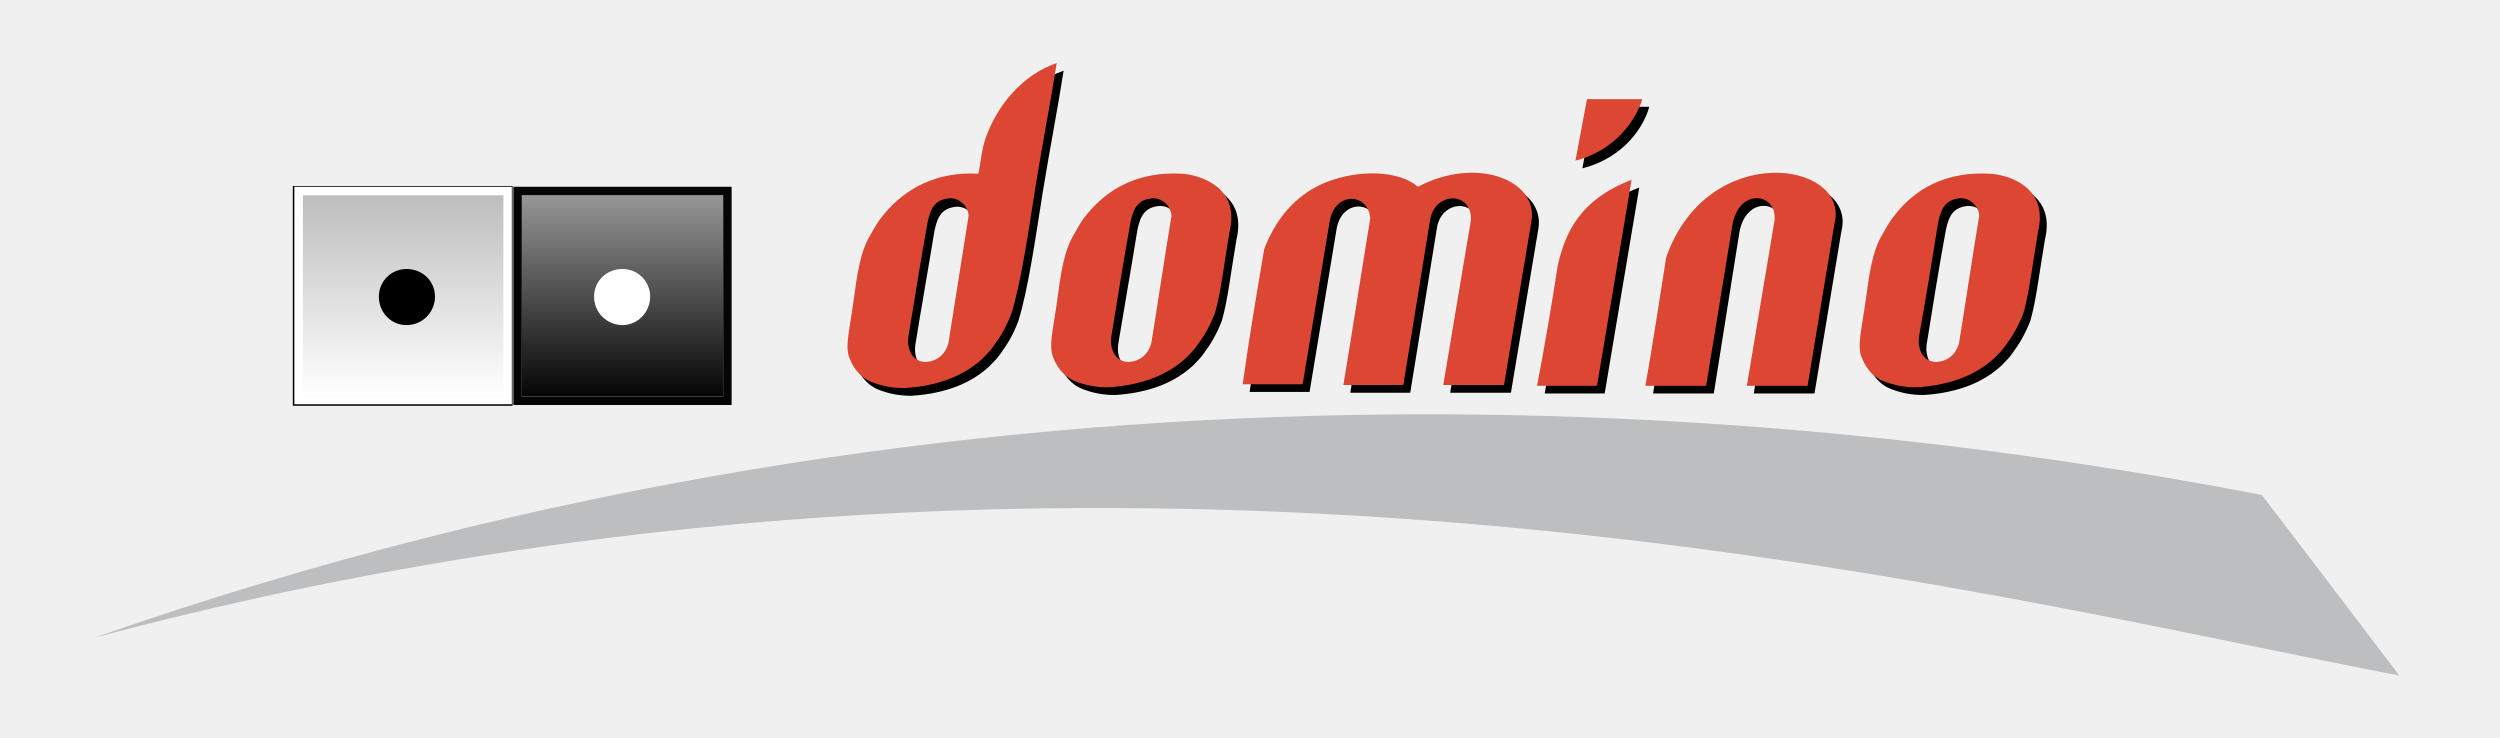
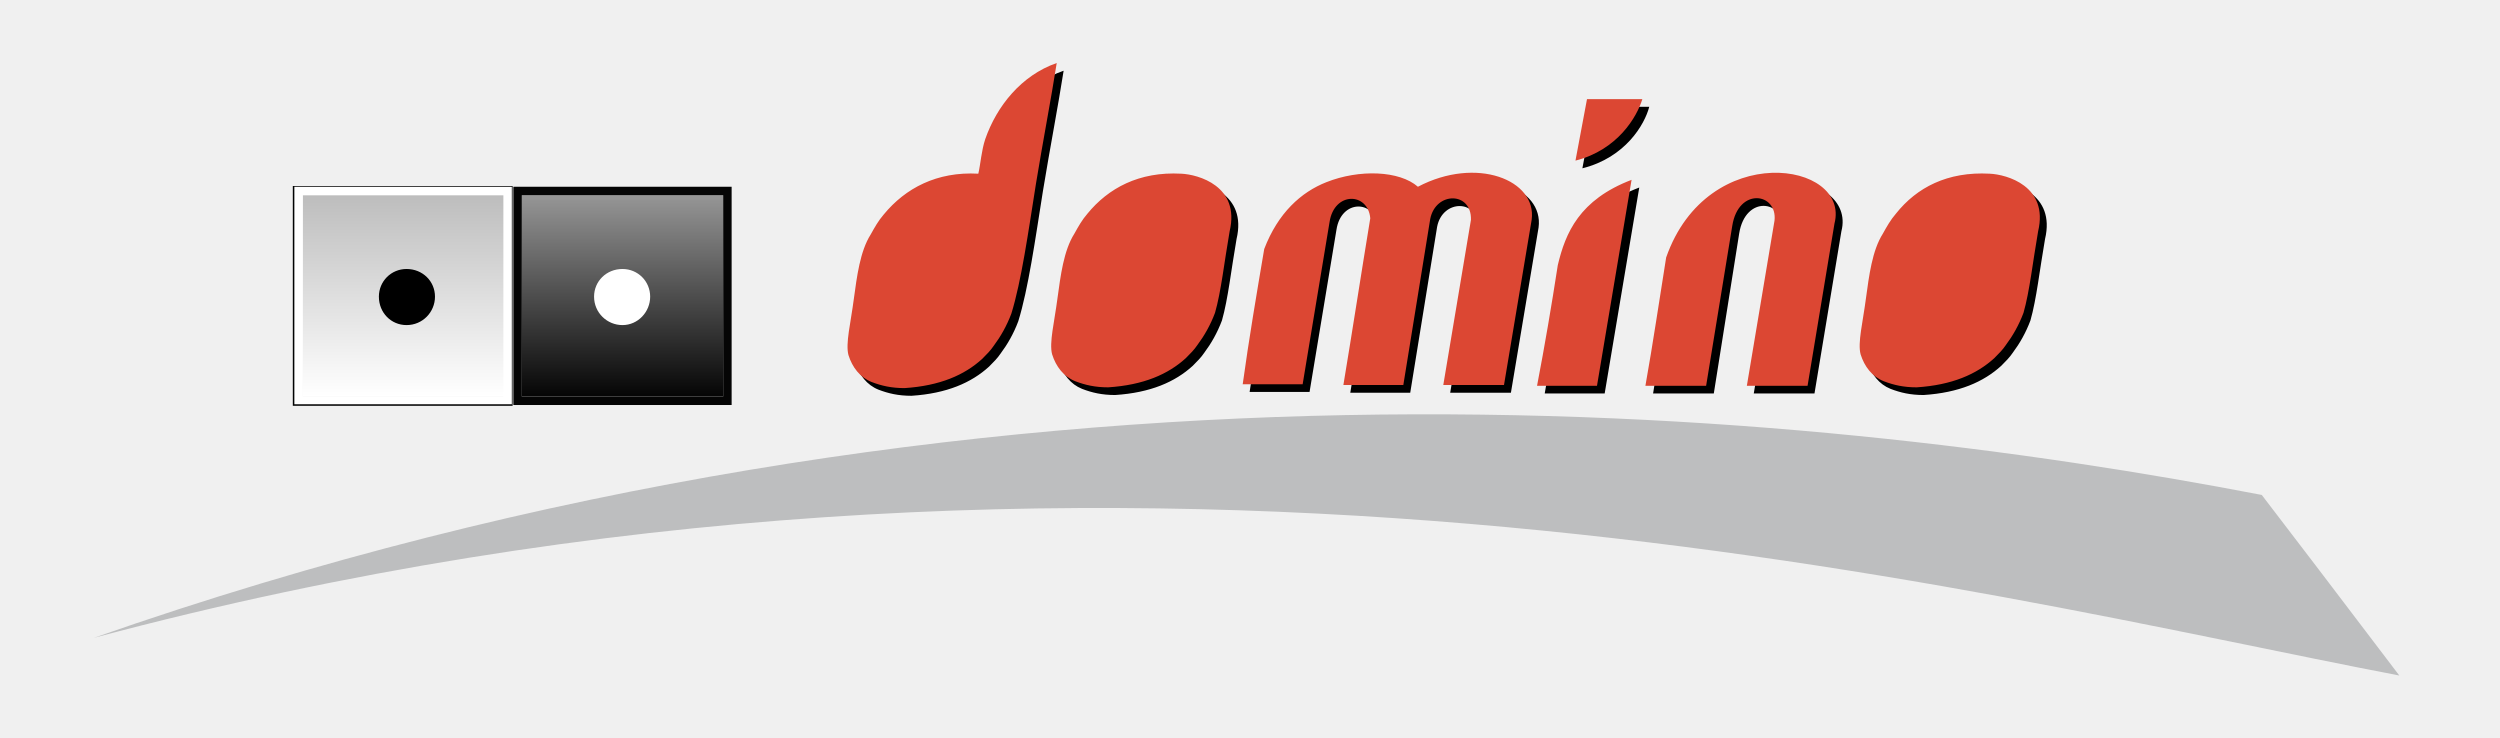
- <svg xmlns="http://www.w3.org/2000/svg" viewBox="0 0 325.3 96" enable-background="new 0 0 325.3 96">
-   <path fill-rule="evenodd" clip-rule="evenodd" fill="#BDBEBF" d="M294.3 64.4c6.8 8.9 6.9 9 17.9 23.5-55.6-10.6-167.1-40.4-300-4.9 117.4-41.1 222.8-30 282.1-18.6z" />
-   <path fill-rule="evenodd" clip-rule="evenodd" d="M128.2 23.6c.3-1.3.4-3 .9-4.5 1.5-4.3 4.7-8.3 9.3-9.9-.7 4.5-1.8 10.2-2.7 15.7-1 6.3-1.9 12.7-3.2 16.9-.6 1.6-1.4 3-2.3 4.2-.4.6-.9 1.1-1.5 1.7-2.3 2.1-5.5 3.5-10.1 3.8-1.7 0-3-.3-4.3-.8-1.5-.6-2.5-1.9-3-3.5-.4-1.5.3-4.2.7-7.3.4-2.9.8-6.2 2.2-8.4.5-.9 1-1.8 1.7-2.6 2.9-3.4 6.9-5.5 12.3-5.3zm-6.6 6.4c.4-1.9 1-2.9 2.8-3.1 1.8-.1 2.7 1.7 2.5 2.5l-2.6 16.4c-.5 1.6-1.6 2.3-2.9 2.4-2 0-2.5-2-2.3-3.3.8-5 1.7-10 2.5-14.9zM154.6 23.6c2.2.1 7.7 1.6 6.3 7.5-.7 4-1.1 7.8-1.9 10.6-.6 1.6-1.4 3-2.3 4.2-.4.6-.9 1.1-1.5 1.7-2.3 2.1-5.5 3.5-10.1 3.8-1.7 0-3-.3-4.3-.8-1.5-.6-2.5-1.9-3-3.5-.4-1.5.3-4.2.7-7.3.4-2.9.8-6.2 2.2-8.4.5-.9 1-1.8 1.7-2.6 2.8-3.3 6.8-5.5 12.2-5.2zm-6.6 6.3c.4-1.9 1-2.9 2.8-3.1 1.8-.1 2.7 1.7 2.5 2.5l-2.6 16.4c-.5 1.6-1.6 2.3-2.9 2.4-2 0-2.5-2-2.3-3.3.8-4.9 1.7-9.9 2.5-14.9zM259.8 23.6c2.2.1 7.7 1.6 6.3 7.5-.7 4-1.1 7.8-1.9 10.6-.6 1.6-1.4 3-2.3 4.2-.4.6-.9 1.1-1.5 1.7-2.3 2.1-5.5 3.5-10.1 3.8-1.7 0-3-.3-4.3-.8-1.5-.6-2.5-1.9-3-3.5-.4-1.5.3-4.2.7-7.3.4-2.9.8-6.2 2.2-8.4.5-.9 1-1.8 1.7-2.6 2.7-3.4 6.7-5.5 12.2-5.2zm-6.6 6.3c.4-1.9 1-2.9 2.8-3.1 1.8-.1 2.7 1.7 2.5 2.5-.9 5.4-1.7 10.9-2.6 16.4-.5 1.6-1.6 2.3-2.9 2.4-2 0-2.5-2-2.3-3.3.8-5 1.6-10 2.5-14.9zM165.4 33.4c1.8-4.7 4.8-7.4 8.1-8.7 4.3-1.7 9.5-1.5 11.9.6 7.6-4 15.5-.9 14.8 4.3l-3.6 21.5h-7.9c1.2-7.2 2.4-14.4 3.6-21.5.1-3.7-4.6-3.7-5.3-.1l-3.5 21.6h-7.8c1.2-7.2 2.3-14.4 3.5-21.7-.3-3.4-4.7-3.5-5.3.5l-3.5 21.1h-7.8c.9-5.8 1.8-11.7 2.8-17.6zM203.7 35.5c1-4.2 2.8-8.5 9.6-11.1l-4.5 26.8h-7.8l2.7-15.7zM205.9 21.9l1.5-8h7.2c-.6 2.3-3.1 6.6-8.7 8zM217.7 34.5c5.4-15.4 24-12.5 21.9-4.4l-3.5 21.1h-7.9l3.6-21.5c.4-3.6-4.7-4.4-5.5.7l-3.3 20.8h-7.9c.9-5.6 1.8-11.1 2.6-16.7z" />
-   <path fill-rule="evenodd" clip-rule="evenodd" fill="#DC4733" d="M127.3 22.6c.3-1.3.4-3 .9-4.5 1.5-4.3 4.7-8.3 9.3-9.9-.7 4.5-1.8 10.2-2.7 15.7-1 6.3-1.9 12.7-3.2 16.9-.6 1.6-1.4 3-2.3 4.2-.4.6-.9 1.1-1.5 1.7-2.3 2.1-5.5 3.5-10.1 3.8-1.7 0-3-.3-4.3-.8-1.5-.6-2.5-1.9-3-3.5-.4-1.5.3-4.2.7-7.3.4-2.9.8-6.2 2.2-8.4.5-.9 1-1.8 1.7-2.6 2.8-3.4 6.9-5.6 12.3-5.3zm-6.6 6.3c.4-1.9 1-2.9 2.8-3.1 1.8-.1 2.7 1.7 2.5 2.5l-2.6 16.4c-.5 1.6-1.6 2.3-2.9 2.4-2 0-2.5-2-2.3-3.3.8-4.9 1.6-9.9 2.5-14.9zM153.7 22.6c2.2.1 7.7 1.6 6.3 7.5-.7 4-1.1 7.8-1.9 10.6-.6 1.6-1.4 3-2.3 4.2-.4.6-.9 1.1-1.5 1.7-2.3 2.1-5.5 3.5-10.1 3.8-1.7 0-3-.3-4.3-.8-1.5-.6-2.5-1.9-3-3.5-.4-1.5.3-4.2.7-7.3.4-2.9.8-6.2 2.2-8.4.5-.9 1-1.8 1.7-2.6 2.7-3.3 6.7-5.5 12.2-5.2zm-6.6 6.3c.4-1.9 1-2.9 2.8-3.1 1.8-.1 2.7 1.7 2.5 2.5-.9 5.4-1.7 10.9-2.6 16.4-.5 1.6-1.6 2.3-2.9 2.4-2 0-2.5-2-2.3-3.3.8-4.9 1.6-9.9 2.5-14.9zM258.9 22.6c2.2.1 7.7 1.6 6.3 7.5-.7 4-1.1 7.8-1.9 10.6-.6 1.6-1.4 3-2.3 4.2-.4.6-.9 1.1-1.5 1.7-2.3 2.1-5.5 3.5-10.1 3.8-1.7 0-3-.3-4.3-.8-1.5-.6-2.5-1.9-3-3.5-.4-1.5.3-4.2.7-7.3.4-2.9.8-6.2 2.2-8.4.5-.9 1-1.8 1.7-2.6 2.7-3.4 6.7-5.5 12.2-5.2zm-6.7 6.3c.4-1.9 1-2.9 2.8-3.1 1.8-.1 2.7 1.7 2.5 2.5-.9 5.4-1.7 10.9-2.6 16.4-.5 1.6-1.6 2.3-2.9 2.4-2 0-2.5-2-2.3-3.3.9-5 1.7-10 2.5-14.9zM164.5 32.4c1.8-4.7 4.8-7.4 8.1-8.7 4.3-1.7 9.5-1.5 11.9.6 7.6-4 15.5-.9 14.8 4.3l-3.6 21.5h-7.9c1.2-7.2 2.4-14.4 3.6-21.5.1-3.7-4.6-3.7-5.3-.1l-3.5 21.6h-7.8c1.2-7.2 2.3-14.4 3.5-21.7-.3-3.4-4.7-3.5-5.3.5l-3.5 21.1h-7.8c.8-5.8 1.8-11.7 2.8-17.6zM202.7 34.5c1-4.2 2.8-8.5 9.6-11.1l-4.5 26.8h-7.8c1-5.2 1.9-10.5 2.7-15.7zM205 20.9l1.5-8h7.2c-.7 2.3-3.2 6.6-8.7 8zM216.8 33.5c5.4-15.4 24-12.5 21.9-4.4l-3.5 21.1h-7.9l3.6-21.5c.4-3.6-4.7-4.4-5.5.7l-3.4 20.8h-7.9c1-5.6 1.8-11.1 2.7-16.7z" />
-   <linearGradient id="a" gradientUnits="userSpaceOnUse" x1="80.972" y1="25.398" x2="80.972" y2="51.57">
-     <stop offset="0" stop-color="#969696" />
-     <stop offset="1" stop-color="#050505" />
+ <svg xmlns="http://www.w3.org/2000/svg" version="1.1" id="Calque_1" x="0px" y="0px" viewBox="-86 203 325.3 96" style="enable-background:new -86 203 325.3 96;" xml:space="preserve">
+   <style type="text/css">
+ 	.st0{fill:#BDBEBF;}
+ 	.st1{fill:#DC4733;}
+ 	.st2{fill:url(#SVGID_1_);}
+ 	.st3{fill:#050505;}
+ 	.st4{fill:url(#SVGID_2_);}
+ 	.st5{fill:#FFFFFF;}
+ 	.st6{fill:#010202;}
+ </style>
+   <path class="st0" d="M208.3,267.4c6.8,8.9,6.9,9,17.9,23.5c-55.6-10.6-167.1-40.4-300-4.9C43.6,244.9,149,256,208.3,267.4z" />
+   <path d="M42.2,226.6c0.3-1.3,0.4-3,0.9-4.5c1.5-4.3,4.7-8.3,9.3-9.9c-0.7,4.5-1.8,10.2-2.7,15.7c-1,6.3-1.9,12.7-3.2,16.9  c-0.6,1.6-1.4,3-2.3,4.2c-0.4,0.6-0.9,1.1-1.5,1.7c-2.3,2.1-5.5,3.5-10.1,3.8c-1.7,0-3-0.3-4.3-0.8c-1.5-0.6-2.5-1.9-3-3.5  c-0.4-1.5,0.3-4.2,0.7-7.3c0.4-2.9,0.8-6.2,2.2-8.4c0.5-0.9,1-1.8,1.7-2.6C32.8,228.5,36.8,226.4,42.2,226.6L42.2,226.6z M35.6,233  c0.4-1.9,1-2.9,2.8-3.1c1.8-0.1,2.7,1.7,2.5,2.5l-2.6,16.4c-0.5,1.6-1.6,2.3-2.9,2.4c-2,0-2.5-2-2.3-3.3  C33.9,242.9,34.8,237.9,35.6,233z M68.6,226.6c2.2,0.1,7.7,1.6,6.3,7.5c-0.7,4-1.1,7.8-1.9,10.6c-0.6,1.6-1.4,3-2.3,4.2  c-0.4,0.6-0.9,1.1-1.5,1.7c-2.3,2.1-5.5,3.5-10.1,3.8c-1.7,0-3-0.3-4.3-0.8c-1.5-0.6-2.5-1.9-3-3.5c-0.4-1.5,0.3-4.2,0.7-7.3  c0.4-2.9,0.8-6.2,2.2-8.4c0.5-0.9,1-1.8,1.7-2.6C59.2,228.5,63.2,226.3,68.6,226.6L68.6,226.6z M62,232.9c0.4-1.9,1-2.9,2.8-3.1  c1.8-0.1,2.7,1.7,2.5,2.5l-2.6,16.4c-0.5,1.6-1.6,2.3-2.9,2.4c-2,0-2.5-2-2.3-3.3C60.3,242.9,61.2,237.9,62,232.9z M173.8,226.6  c2.2,0.1,7.7,1.6,6.3,7.5c-0.7,4-1.1,7.8-1.9,10.6c-0.6,1.6-1.4,3-2.3,4.2c-0.4,0.6-0.9,1.1-1.5,1.7c-2.3,2.1-5.5,3.5-10.1,3.8  c-1.7,0-3-0.3-4.3-0.8c-1.5-0.6-2.5-1.9-3-3.5c-0.4-1.5,0.3-4.2,0.7-7.3c0.4-2.9,0.8-6.2,2.2-8.4c0.5-0.9,1-1.8,1.7-2.6  C164.3,228.4,168.3,226.3,173.8,226.6z M167.2,232.9c0.4-1.9,1-2.9,2.8-3.1c1.8-0.1,2.7,1.7,2.5,2.5c-0.9,5.4-1.7,10.9-2.6,16.4  c-0.5,1.6-1.6,2.3-2.9,2.4c-2,0-2.5-2-2.3-3.3C165.5,242.8,166.3,237.8,167.2,232.9L167.2,232.9z M79.4,236.4  c1.8-4.7,4.8-7.4,8.1-8.7c4.3-1.7,9.5-1.5,11.9,0.6c7.6-4,15.5-0.9,14.8,4.3l-3.6,21.5h-7.9c1.2-7.2,2.4-14.4,3.6-21.5  c0.1-3.7-4.6-3.7-5.3-0.1l-3.5,21.6h-7.8c1.2-7.2,2.3-14.4,3.5-21.7c-0.3-3.4-4.7-3.5-5.3,0.5L84.4,254h-7.8  C77.5,248.2,78.4,242.3,79.4,236.4z M117.7,238.5c1-4.2,2.8-8.5,9.6-11.1l-4.5,26.8H115C115,254.2,117.7,238.5,117.7,238.5z   M119.9,224.9l1.5-8h7.2C128,219.2,125.5,223.5,119.9,224.9z M131.7,237.5c5.4-15.4,24-12.5,21.9-4.4l-3.5,21.1h-7.9l3.6-21.5  c0.4-3.6-4.7-4.4-5.5,0.7l-3.3,20.8h-7.9C130,248.6,130.9,243.1,131.7,237.5L131.7,237.5z" />
+   <path class="st1" d="M41.3,225.6c0.3-1.3,0.4-3,0.9-4.5c1.5-4.3,4.7-8.3,9.3-9.9c-0.7,4.5-1.8,10.2-2.7,15.7  c-1,6.3-1.9,12.7-3.2,16.9c-0.6,1.6-1.4,3-2.3,4.2c-0.4,0.6-0.9,1.1-1.5,1.7c-2.3,2.1-5.5,3.5-10.1,3.8c-1.7,0-3-0.3-4.3-0.8  c-1.5-0.6-2.5-1.9-3-3.5c-0.4-1.5,0.3-4.2,0.7-7.3c0.4-2.9,0.8-6.2,2.2-8.4c0.5-0.9,1-1.8,1.7-2.6C31.8,227.5,35.9,225.3,41.3,225.6  z M34.7,231.9c0.4-1.9,1-2.9,2.8-3.1c1.8-0.1,2.7,1.7,2.5,2.5l-2.6,16.4c-0.5,1.6-1.6,2.3-2.9,2.4c-2,0-2.5-2-2.3-3.3  C33,241.9,33.8,236.9,34.7,231.9z M67.7,225.6c2.2,0.1,7.7,1.6,6.3,7.5c-0.7,4-1.1,7.8-1.9,10.6c-0.6,1.6-1.4,3-2.3,4.2  c-0.4,0.6-0.9,1.1-1.5,1.7c-2.3,2.1-5.5,3.5-10.1,3.8c-1.7,0-3-0.3-4.3-0.8c-1.5-0.6-2.5-1.9-3-3.5c-0.4-1.5,0.3-4.2,0.7-7.3  c0.4-2.9,0.8-6.2,2.2-8.4c0.5-0.9,1-1.8,1.7-2.6C58.2,227.5,62.2,225.3,67.7,225.6L67.7,225.6z M61.1,231.9c0.4-1.9,1-2.9,2.8-3.1  c1.8-0.1,2.7,1.7,2.5,2.5c-0.9,5.4-1.7,10.9-2.6,16.4c-0.5,1.6-1.6,2.3-2.9,2.4c-2,0-2.5-2-2.3-3.3  C59.4,241.9,60.2,236.9,61.1,231.9z M172.9,225.6c2.2,0.1,7.7,1.6,6.3,7.5c-0.7,4-1.1,7.8-1.9,10.6c-0.6,1.6-1.4,3-2.3,4.2  c-0.4,0.6-0.9,1.1-1.5,1.7c-2.3,2.1-5.5,3.5-10.1,3.8c-1.7,0-3-0.3-4.3-0.8c-1.5-0.6-2.5-1.9-3-3.5c-0.4-1.5,0.3-4.2,0.7-7.3  c0.4-2.9,0.8-6.2,2.2-8.4c0.5-0.9,1-1.8,1.7-2.6C163.4,227.4,167.4,225.3,172.9,225.6z M166.2,231.9c0.4-1.9,1-2.9,2.8-3.1  c1.8-0.1,2.7,1.7,2.5,2.5c-0.9,5.4-1.7,10.9-2.6,16.4c-0.5,1.6-1.6,2.3-2.9,2.4c-2,0-2.5-2-2.3-3.3  C164.6,241.8,165.4,236.8,166.2,231.9z M78.5,235.4c1.8-4.7,4.8-7.4,8.1-8.7c4.3-1.7,9.5-1.5,11.9,0.6c7.6-4,15.5-0.9,14.8,4.3  l-3.6,21.5h-7.9c1.2-7.2,2.4-14.4,3.6-21.5c0.1-3.7-4.6-3.7-5.3-0.1l-3.5,21.6h-7.8c1.2-7.2,2.3-14.4,3.5-21.7  c-0.3-3.4-4.7-3.5-5.3,0.5L83.5,253h-7.8C76.5,247.2,77.5,241.3,78.5,235.4z M116.7,237.5c1-4.2,2.8-8.5,9.6-11.1l-4.5,26.8H114  C115,248,115.9,242.7,116.7,237.5z M119,223.9l1.5-8h7.2C127,218.2,124.5,222.5,119,223.9z M130.8,236.5c5.4-15.4,24-12.5,21.9-4.4  l-3.5,21.1h-7.9l3.6-21.5c0.4-3.6-4.7-4.4-5.5,0.7l-3.4,20.8h-7.9C129.1,247.6,129.9,242.1,130.8,236.5L130.8,236.5z" />
+   <linearGradient id="SVGID_1_" gradientUnits="userSpaceOnUse" x1="-5" y1="275.6" x2="-5" y2="249.428" gradientTransform="matrix(1 0 0 -1 0 504)">
+     <stop offset="0" style="stop-color:#969696" />
+     <stop offset="1" style="stop-color:#050505" />
  </linearGradient>
-   <path fill="url(#a)" d="M67.9 25.4h26.2v26.2h-26.2z" />
-   <path fill="#050505" d="M94.1 25.4v26.2h-26.2v-26.2h26.2m1.1-1.1h-28.4v28.4h28.4v-28.4z" />
-   <linearGradient id="b" gradientUnits="userSpaceOnUse" x1="52.438" y1="51.57" x2="52.438" y2="25.398">
-     <stop offset="0" stop-color="#fff" />
-     <stop offset="1" stop-color="#BDBDBD" />
+   <path class="st2" d="M-18.1,228.4H8.1v26.2h-26.2L-18.1,228.4z" />
+   <path class="st3" d="M8.1,228.4v26.2h-26.2v-26.2H8.1 M9.2,227.3h-28.4v28.4H9.2V227.3z" />
+   <linearGradient id="SVGID_2_" gradientUnits="userSpaceOnUse" x1="-33.5" y1="249.43" x2="-33.5" y2="275.602" gradientTransform="matrix(1 0 0 -1 0 504)">
+     <stop offset="0" style="stop-color:#FFFFFF" />
+     <stop offset="1" style="stop-color:#BDBDBD" />
  </linearGradient>
-   <path fill="url(#b)" d="M39.4 25.4h26.2v26.2h-26.2z" />
-   <path fill="#fff" d="M65.5 25.4v26.2h-26.1v-26.2h26.1m1.2-1.1h-28.4v28.4h28.4v-28.4z" />
-   <path fill="#010202" d="M66.7 52.8h-28.6v-28.6h28.6v28.6zm-28.4-.2h28.3v-28.3h-28.3v28.3z" />
-   <path fill-rule="evenodd" clip-rule="evenodd" d="M56.6 38.6c0 2-1.6 3.7-3.7 3.7-2 0-3.6-1.6-3.6-3.7 0-2 1.6-3.6 3.6-3.6 2.1 0 3.7 1.6 3.7 3.6z" />
-   <path fill-rule="evenodd" clip-rule="evenodd" fill="#fff" d="M84.6 38.6c0 2-1.6 3.7-3.6 3.7s-3.7-1.6-3.7-3.7c0-2 1.6-3.6 3.7-3.6 2 0 3.6 1.6 3.6 3.6z" />
+   <path class="st4" d="M-46.6,228.4h26.2v26.2h-26.2L-46.6,228.4z" />
+   <path class="st5" d="M-20.5,228.4v26.2h-26.1v-26.2H-20.5 M-19.3,227.3h-28.4v28.4h28.4V227.3z" />
+   <path class="st6" d="M-19.3,255.8h-28.6v-28.6h28.6V255.8z M-47.7,255.6h28.3v-28.3h-28.3C-47.7,227.3-47.7,255.6-47.7,255.6z" />
+   <path d="M-29.4,241.6c0,2-1.6,3.7-3.7,3.7c-2,0-3.6-1.6-3.6-3.7c0-2,1.6-3.6,3.6-3.6C-31,238-29.4,239.6-29.4,241.6z" />
+   <path class="st5" d="M-1.4,241.6c0,2-1.6,3.7-3.6,3.7s-3.7-1.6-3.7-3.7c0-2,1.6-3.6,3.7-3.6C-3,238-1.4,239.6-1.4,241.6z" />
</svg>
